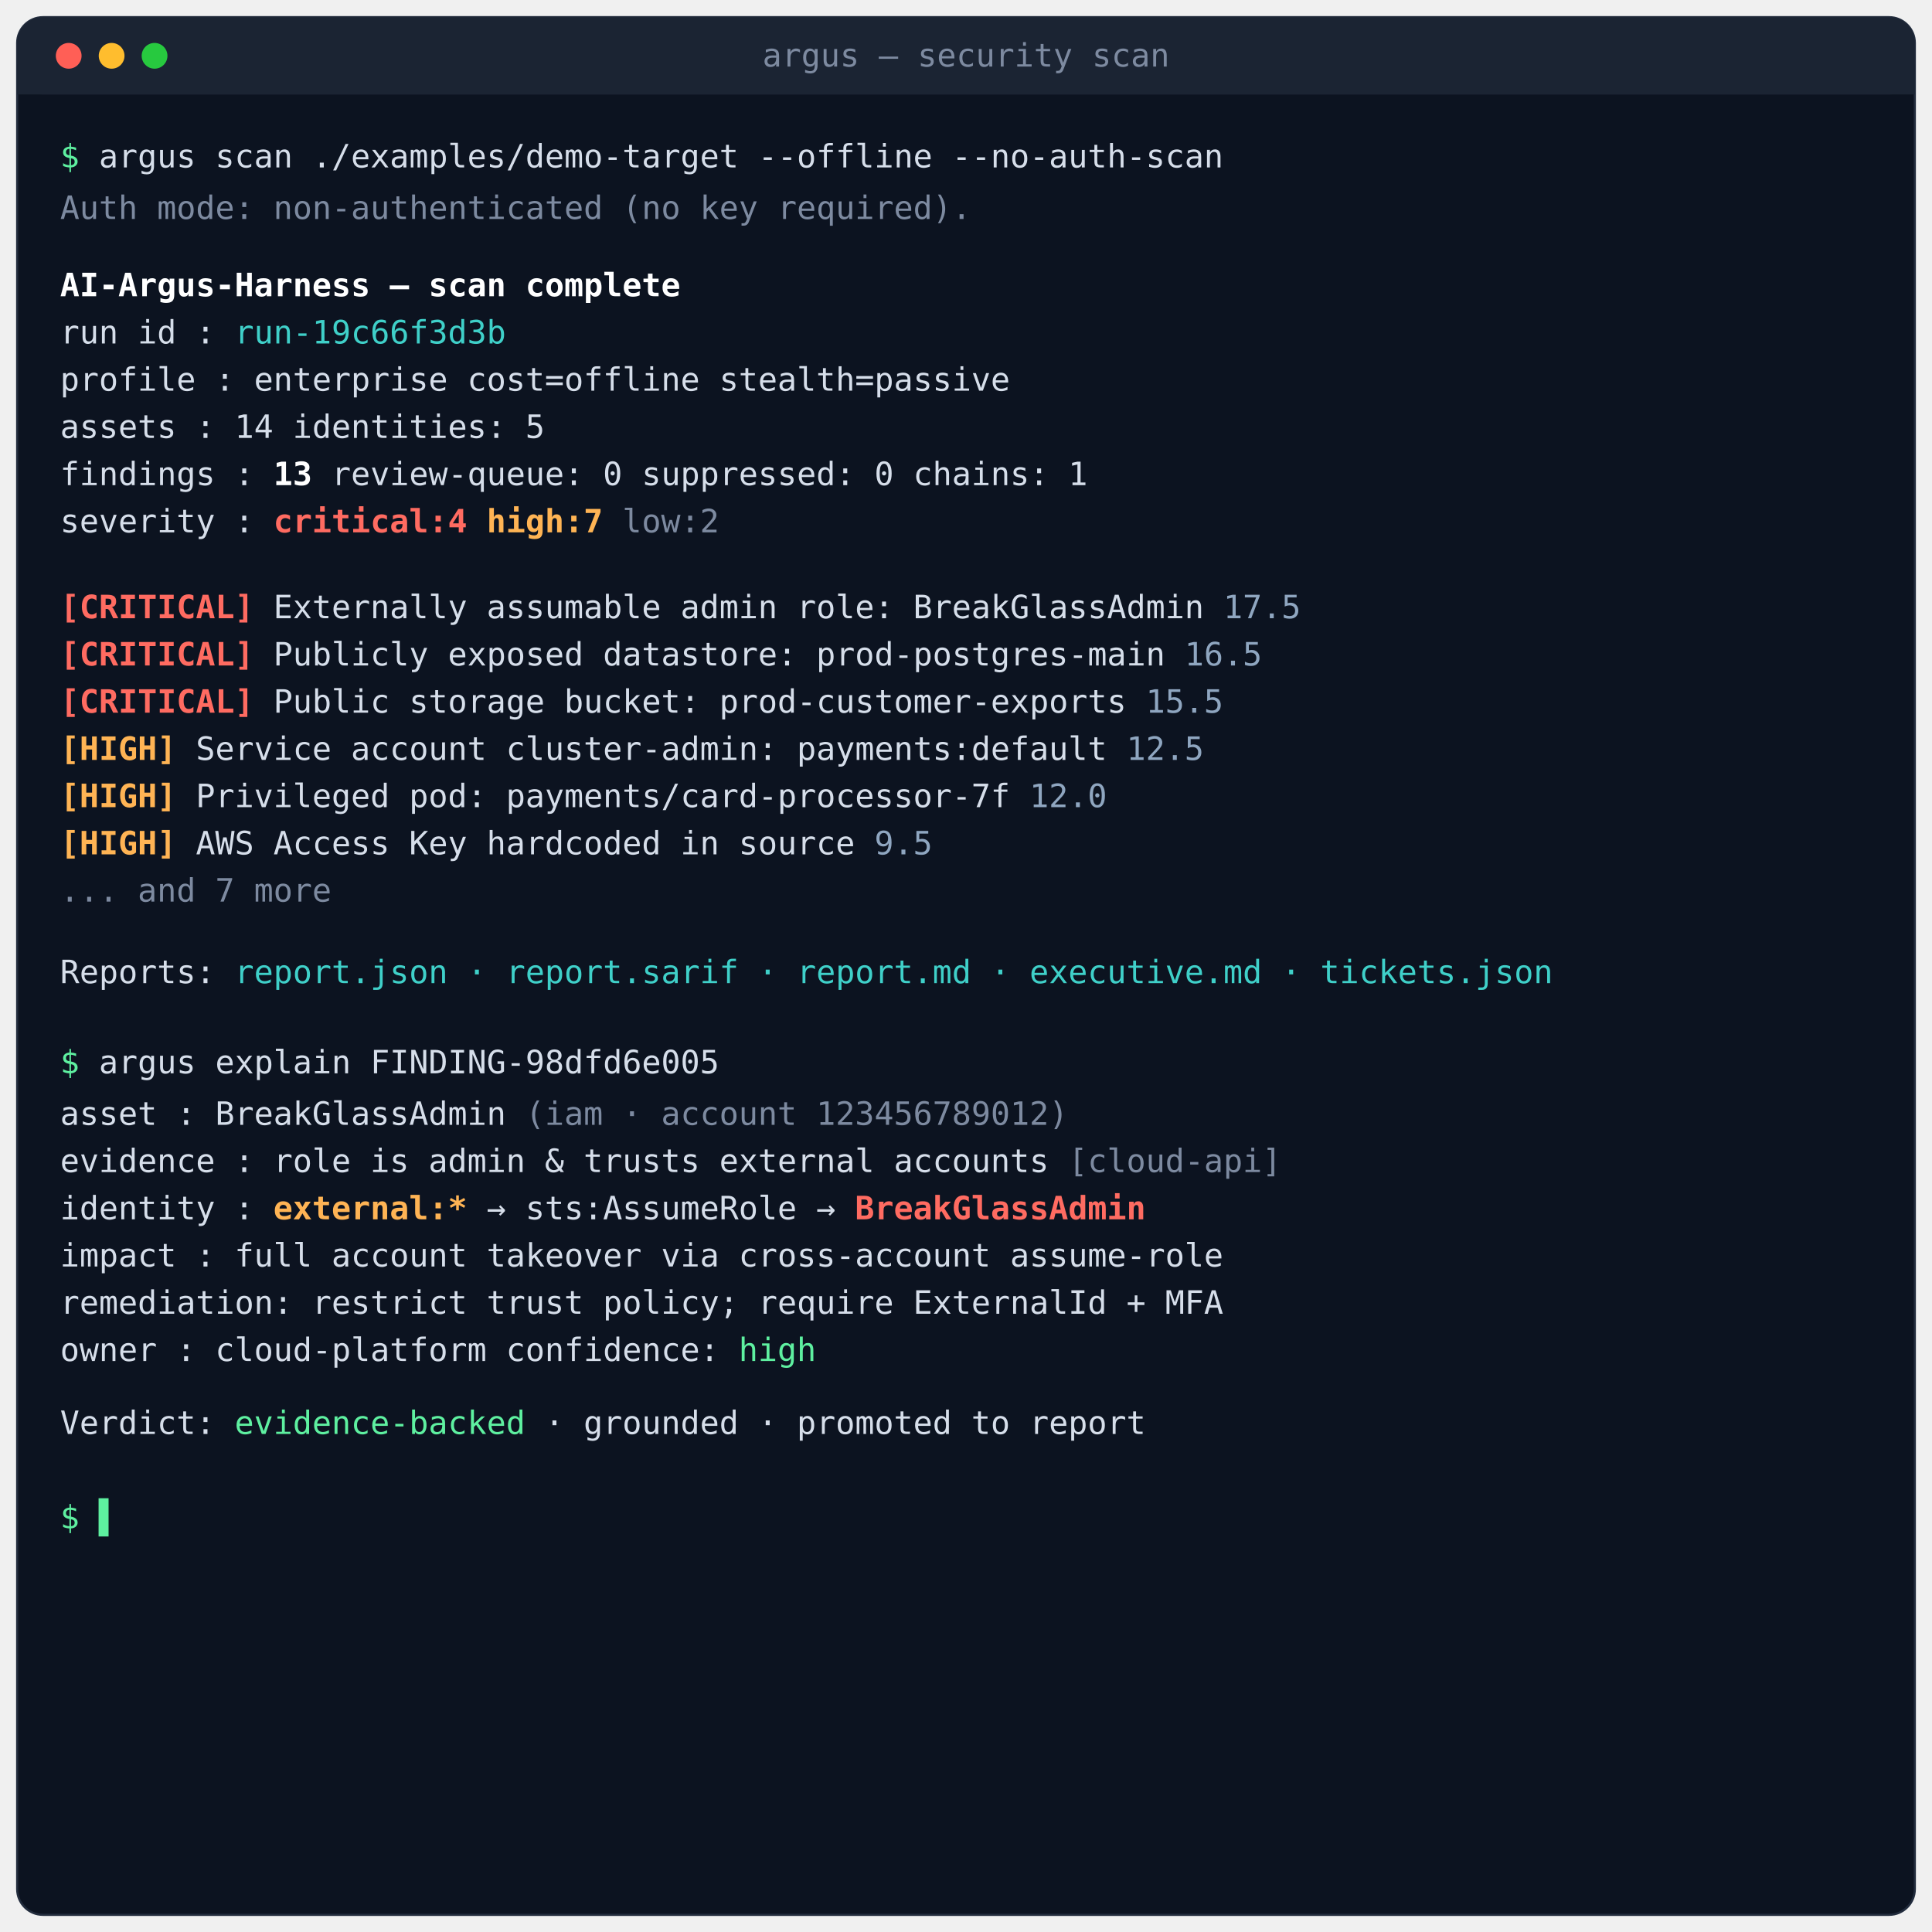
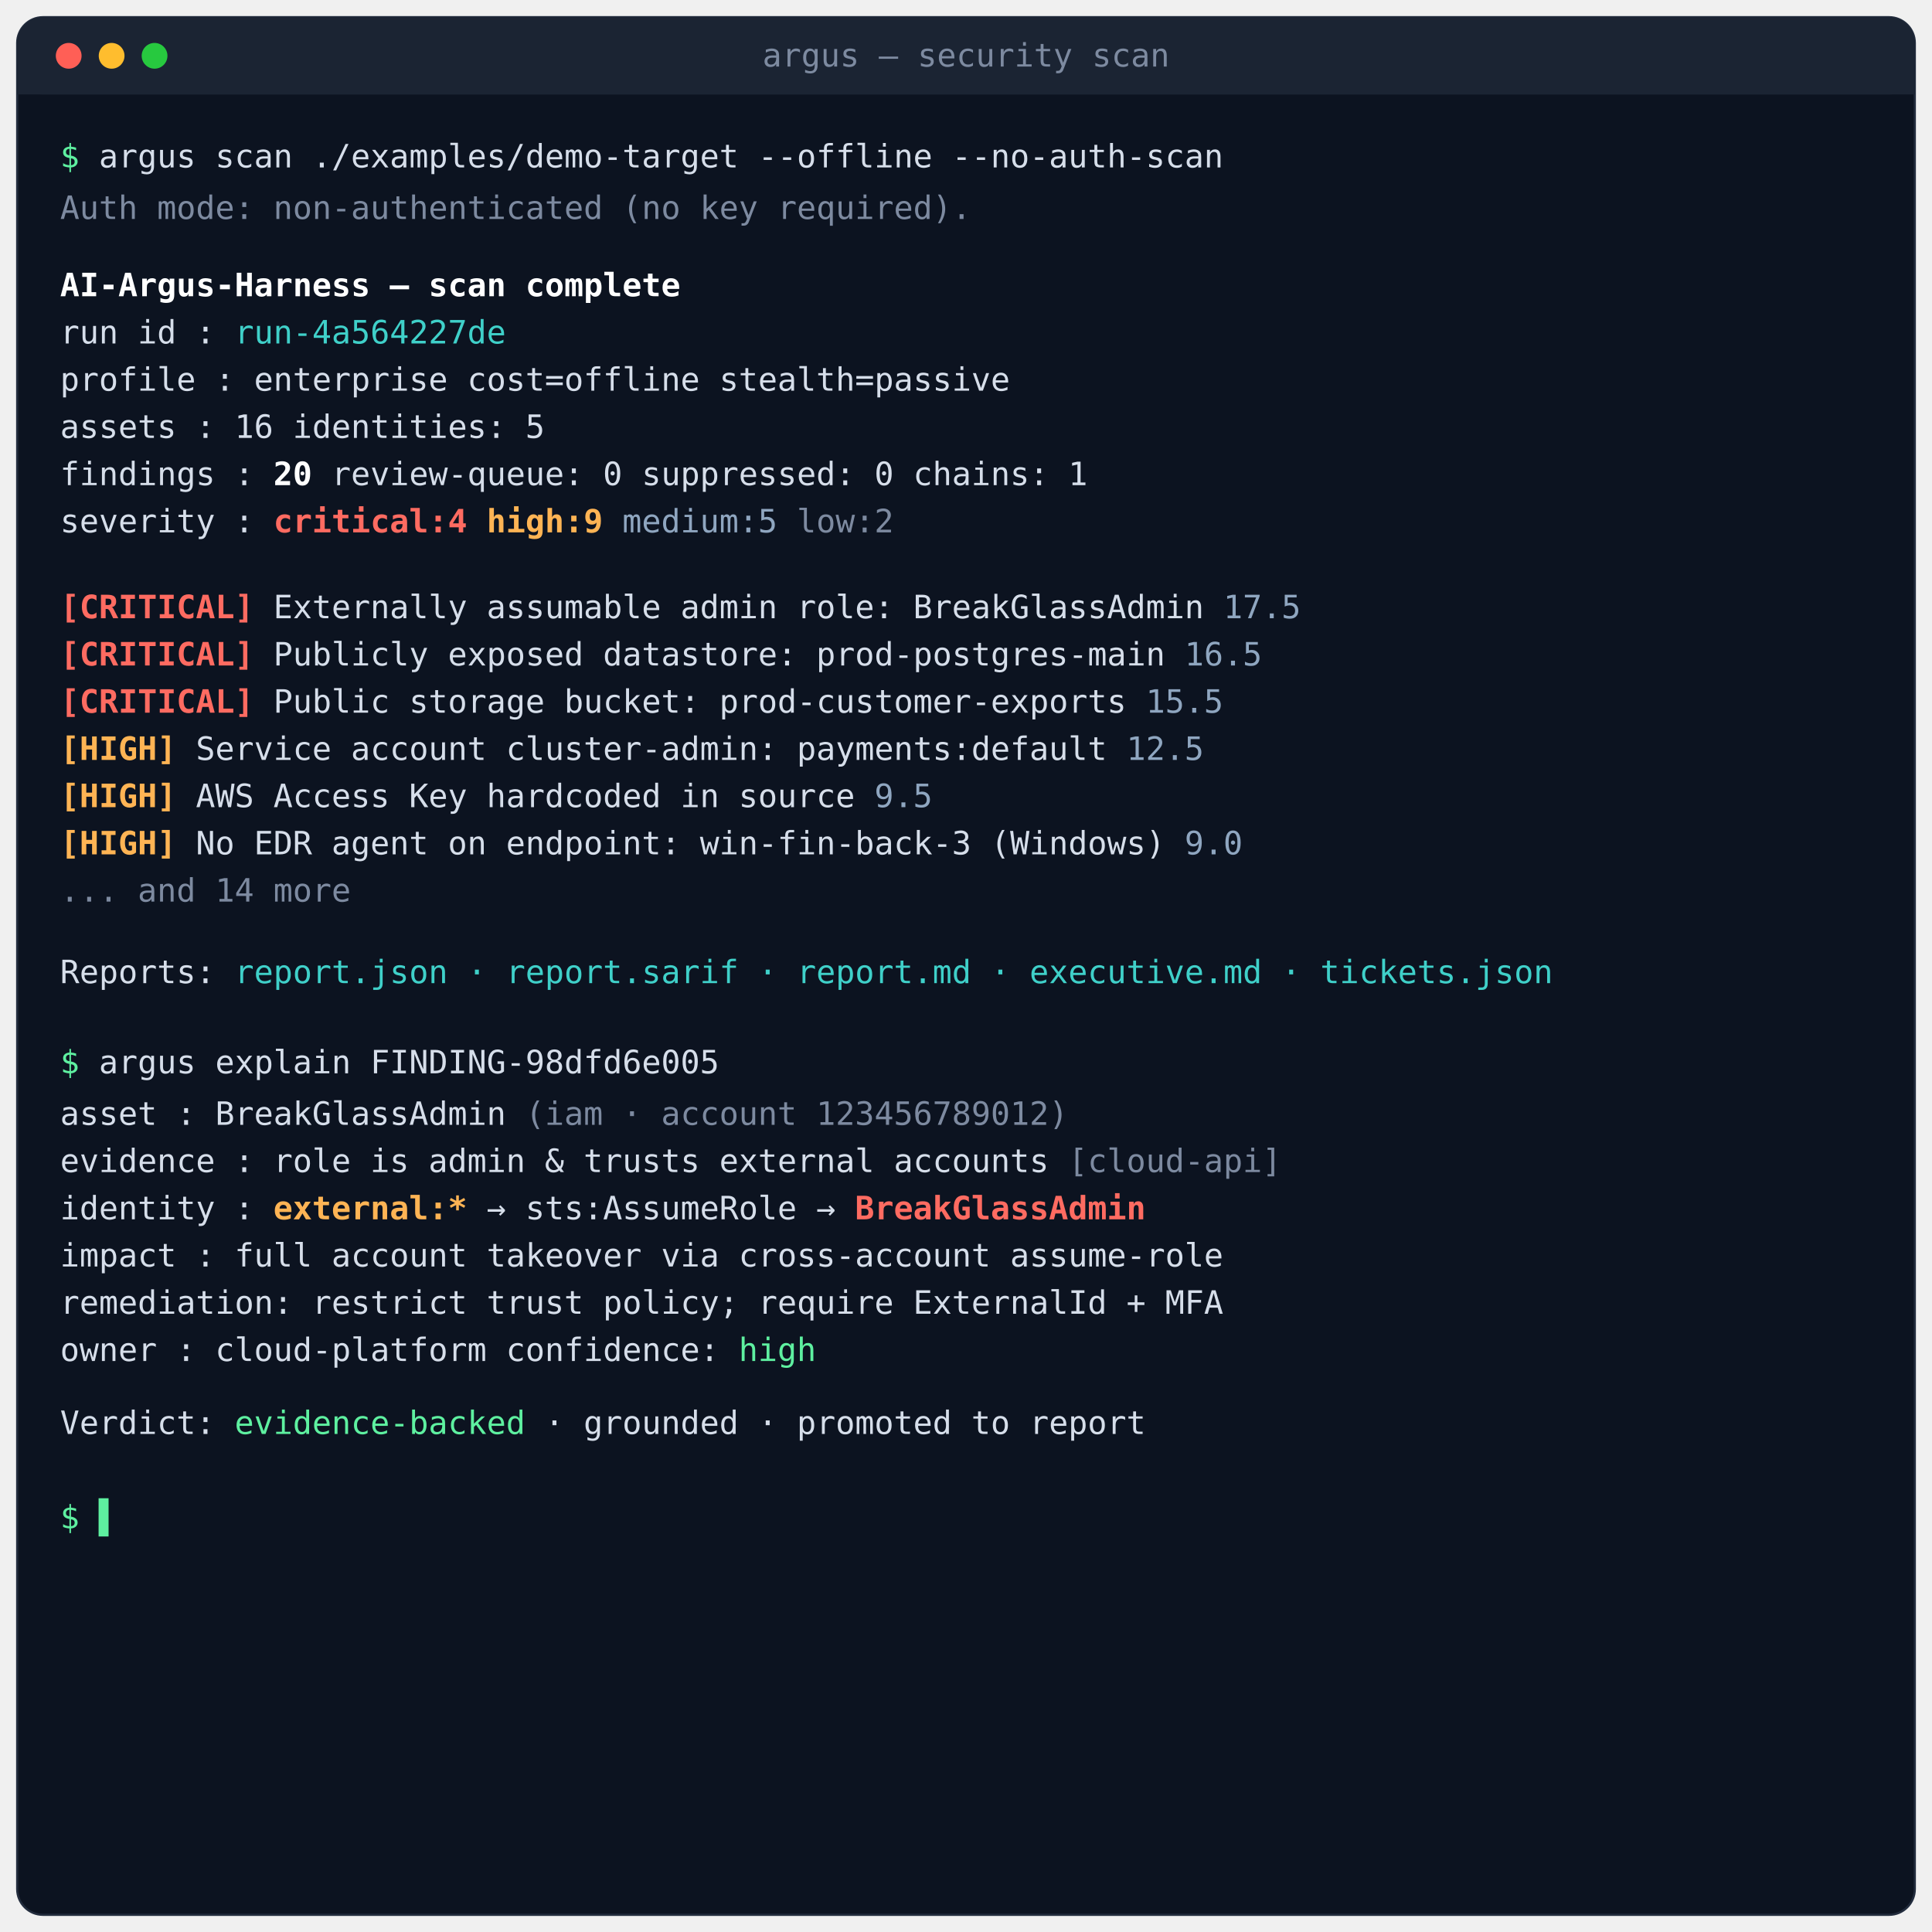
<svg xmlns="http://www.w3.org/2000/svg" width="900" height="900" viewBox="0 0 900 900" font-family="SFMono-Regular, Menlo, Consolas, 'DejaVu Sans Mono', monospace">
  <defs>
    <style>
      .t  { font-size:15px; }
      .dim{ fill:#7d8aa0; }
      .fg { fill:#d6deea; }
      .wh { fill:#ffffff; font-weight:700; }
      .grn{ fill:#5ef0a0; }
      .tl { fill:#3fd0c9; }
      .crit{ fill:#ff6b61; font-weight:700; }
      .high{ fill:#ffb454; font-weight:700; }
      .num{ fill:#8fa6c0; }
    </style>
  </defs>
  <rect x="8" y="8" width="884" height="884" rx="12" fill="#0c1320" stroke="#222c3d" />
  <rect x="8" y="8" width="884" height="36" rx="12" fill="#1b2433" />
  <rect x="8" y="30" width="884" height="14" fill="#1b2433" />
  <circle cx="32" cy="26" r="6" fill="#ff5f56" />
  <circle cx="52" cy="26" r="6" fill="#ffbd2e" />
  <circle cx="72" cy="26" r="6" fill="#27c93f" />
  <text x="450" y="31" text-anchor="middle" class="t dim">argus — security scan</text>
  <g class="t">
    <text x="28" y="78">
      <tspan class="grn">$</tspan>
      <tspan class="fg">argus scan ./examples/demo-target --offline --no-auth-scan</tspan>
    </text>
    <text x="28" y="102" class="dim">Auth mode: non-authenticated (no key required).</text>
    <text x="28" y="138" class="wh">AI-Argus-Harness — scan complete</text>
-     <text x="28" y="160" class="fg">  run id    : <tspan class="tl">run-19c66f3d3b</tspan>
+     <text x="28" y="160" class="fg">  run id    : <tspan class="tl">run-4a564227de</tspan>
    </text>
    <text x="28" y="182" class="fg">  profile   : enterprise  cost=offline  stealth=passive</text>
-     <text x="28" y="204" class="fg">  assets    : 14   identities: 5</text>
-     <text x="28" y="226" class="fg">  findings  : <tspan class="wh">13</tspan>   review-queue: 0   suppressed: 0   chains: 1</text>
+     <text x="28" y="204" class="fg">  assets    : 16   identities: 5</text>
+     <text x="28" y="226" class="fg">  findings  : <tspan class="wh">20</tspan>   review-queue: 0   suppressed: 0   chains: 1</text>
    <text x="28" y="248" class="fg">  severity  : <tspan class="crit">critical:4</tspan>
-       <tspan class="high">high:7</tspan>
+       <tspan class="high">high:9</tspan>
+       <tspan class="num">medium:5</tspan>
      <tspan class="dim">low:2</tspan>
    </text>
    <text x="28" y="288">
      <tspan class="crit">  [CRITICAL]</tspan>
      <tspan class="fg">Externally assumable admin role: BreakGlassAdmin</tspan>
      <tspan class="num">17.5</tspan>
    </text>
    <text x="28" y="310">
      <tspan class="crit">  [CRITICAL]</tspan>
      <tspan class="fg">Publicly exposed datastore: prod-postgres-main</tspan>
      <tspan class="num">16.5</tspan>
    </text>
    <text x="28" y="332">
      <tspan class="crit">  [CRITICAL]</tspan>
      <tspan class="fg">Public storage bucket: prod-customer-exports</tspan>
      <tspan class="num">15.5</tspan>
    </text>
    <text x="28" y="354">
      <tspan class="high">  [HIGH]    </tspan>
      <tspan class="fg">Service account cluster-admin: payments:default</tspan>
      <tspan class="num">12.5</tspan>
    </text>
    <text x="28" y="376">
      <tspan class="high">  [HIGH]    </tspan>
-       <tspan class="fg">Privileged pod: payments/card-processor-7f</tspan>
-       <tspan class="num">12.0</tspan>
+       <tspan class="fg">AWS Access Key hardcoded in source</tspan>
+       <tspan class="num">9.5</tspan>
    </text>
    <text x="28" y="398">
      <tspan class="high">  [HIGH]    </tspan>
-       <tspan class="fg">AWS Access Key hardcoded in source</tspan>
-       <tspan class="num">9.5</tspan>
+       <tspan class="fg">No EDR agent on endpoint: win-fin-back-3 (Windows)</tspan>
+       <tspan class="num">9.0</tspan>
    </text>
-     <text x="28" y="420" class="dim">  ... and 7 more</text>
+     <text x="28" y="420" class="dim">  ... and 14 more</text>
    <text x="28" y="458" class="fg">Reports: <tspan class="tl">report.json · report.sarif · report.md · executive.md · tickets.json</tspan>
    </text>
    <text x="28" y="500">
      <tspan class="grn">$</tspan>
      <tspan class="fg">argus explain FINDING-98dfd6e005</tspan>
    </text>
    <text x="28" y="524" class="fg">  asset      : BreakGlassAdmin <tspan class="dim">(iam · account 123456789012)</tspan>
    </text>
    <text x="28" y="546" class="fg">  evidence   : role is admin &amp; trusts external accounts <tspan class="dim">[cloud-api]</tspan>
    </text>
    <text x="28" y="568" class="fg">  identity   : <tspan class="high">external:*</tspan> → sts:AssumeRole → <tspan class="crit">BreakGlassAdmin</tspan>
    </text>
    <text x="28" y="590" class="fg">  impact     : full account takeover via cross-account assume-role</text>
    <text x="28" y="612" class="fg">  remediation: restrict trust policy; require ExternalId + MFA</text>
    <text x="28" y="634" class="fg">  owner      : cloud-platform   confidence: <tspan class="grn">high</tspan>
    </text>
    <text x="28" y="668" class="fg">Verdict: <tspan class="grn">evidence-backed</tspan> · grounded · promoted to report</text>
    <text x="28" y="712">
      <tspan class="grn">$</tspan>
      <tspan class="grn">▌</tspan>
    </text>
  </g>
</svg>
